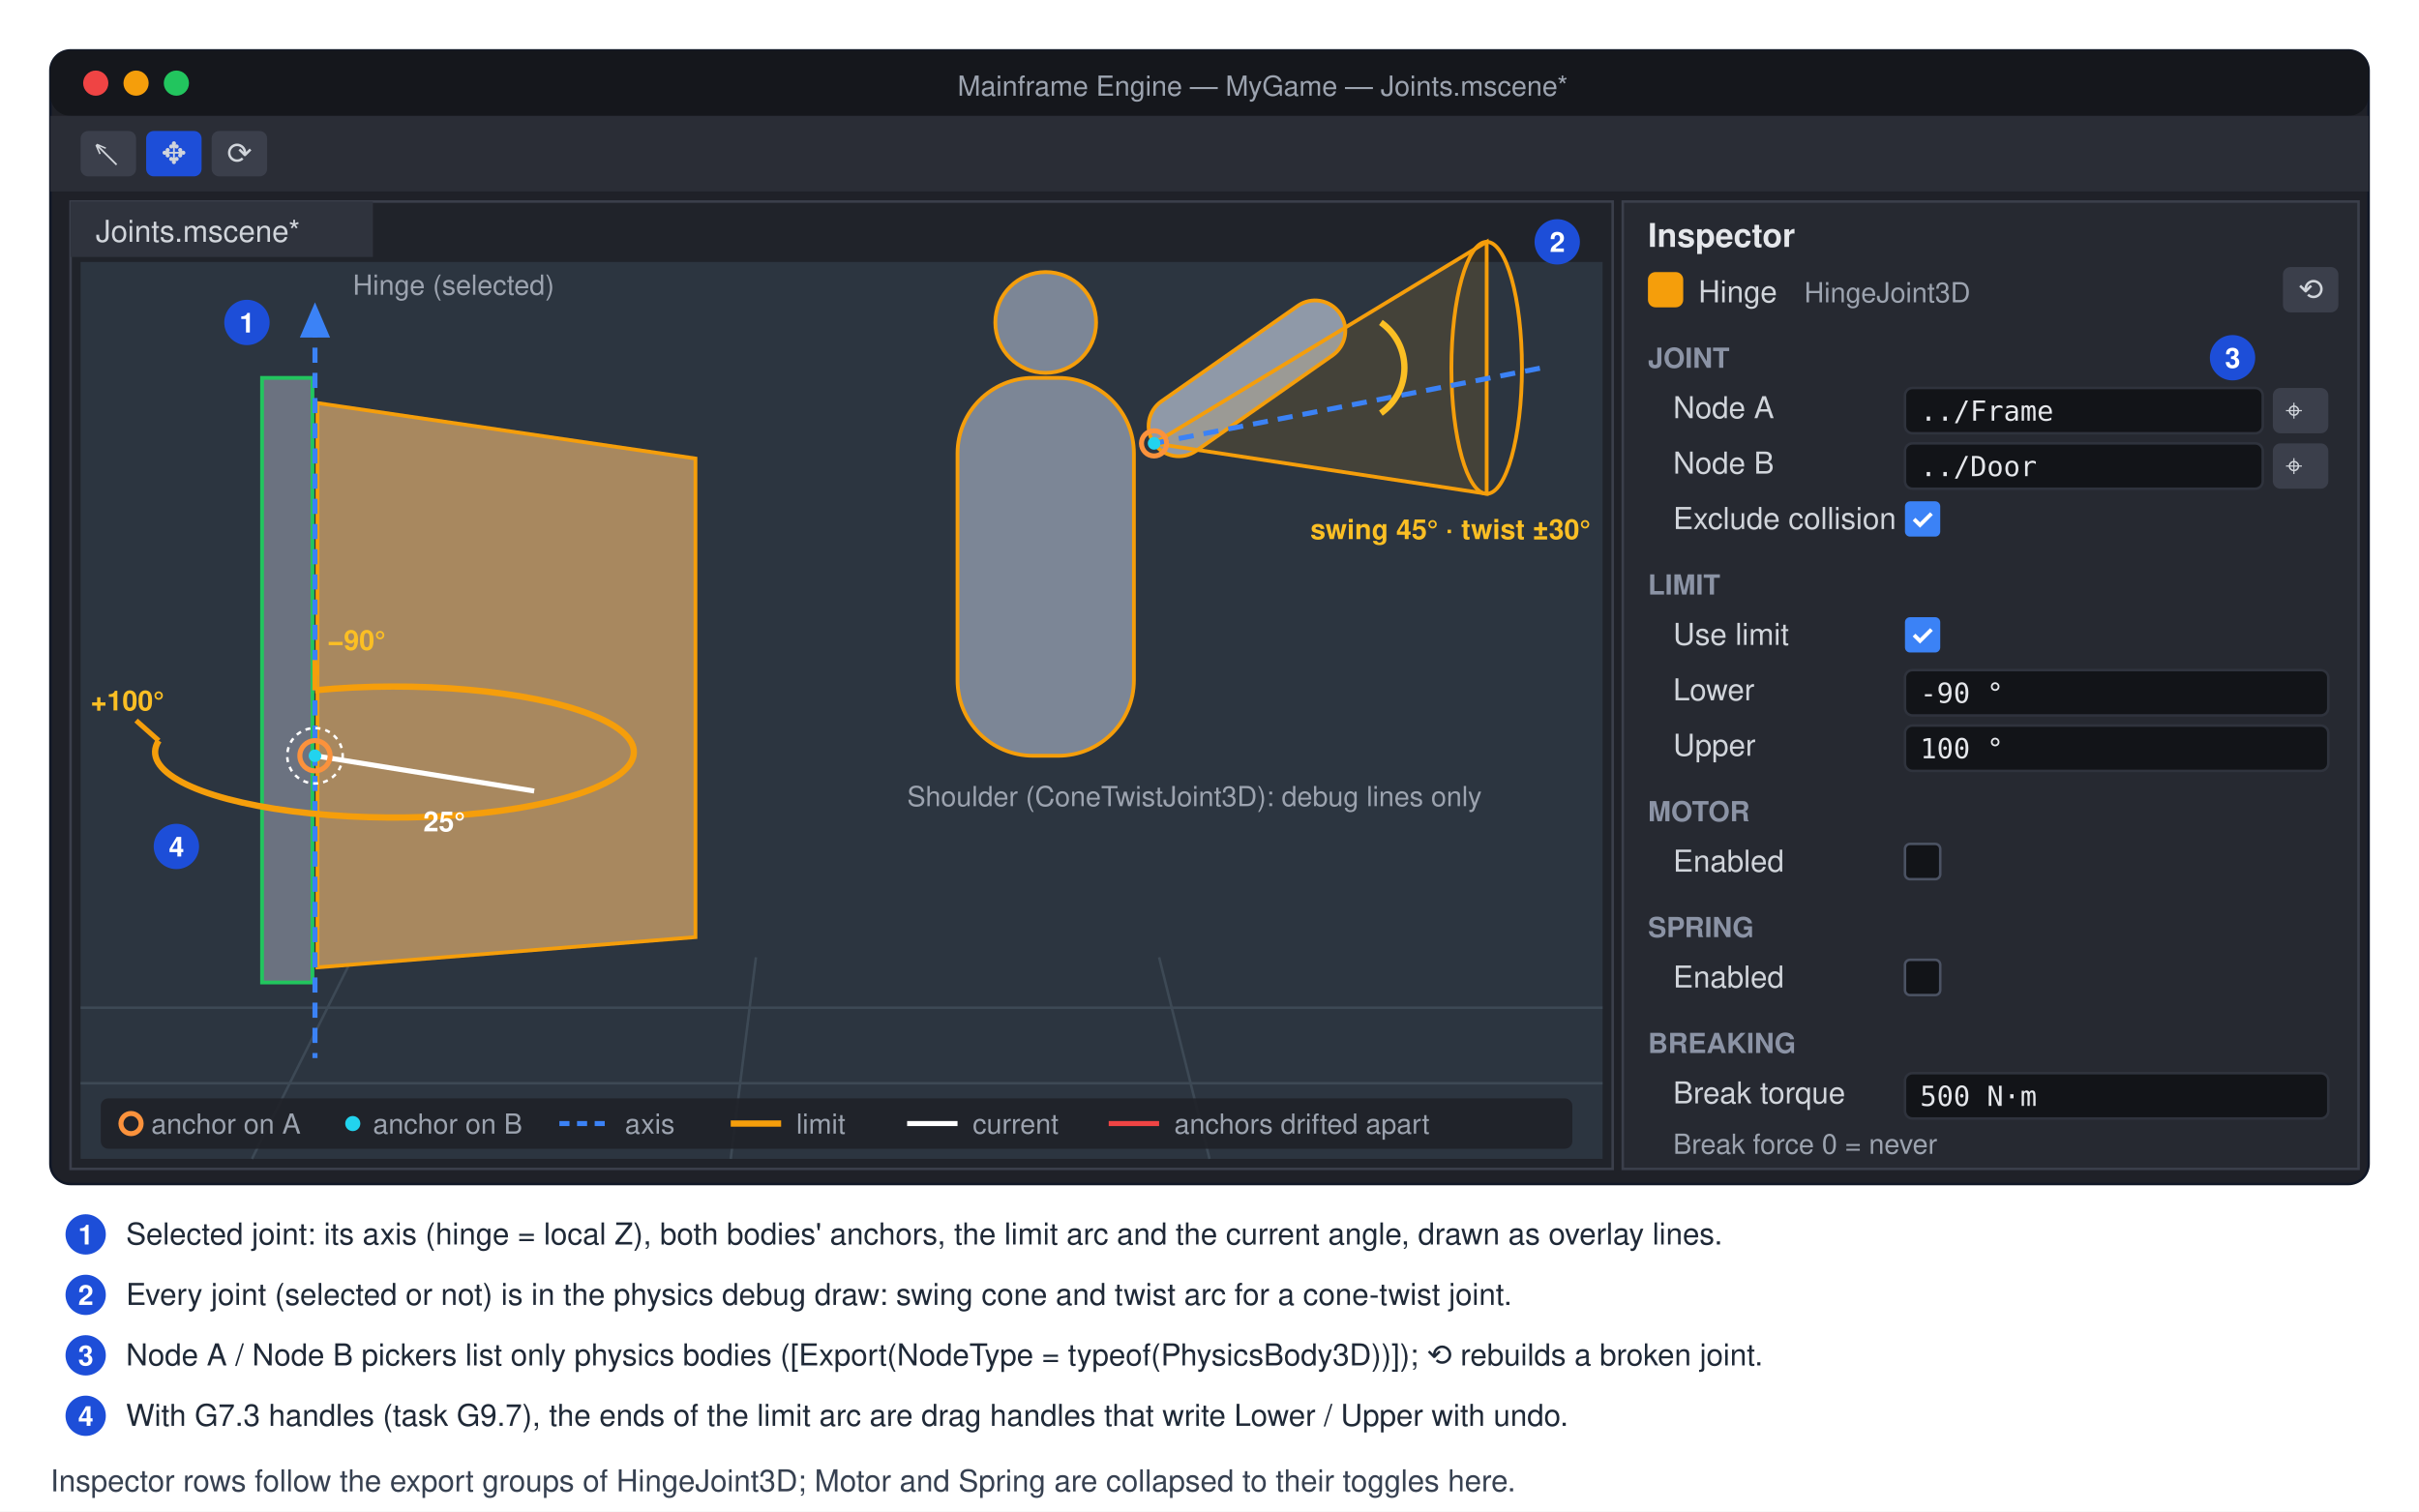
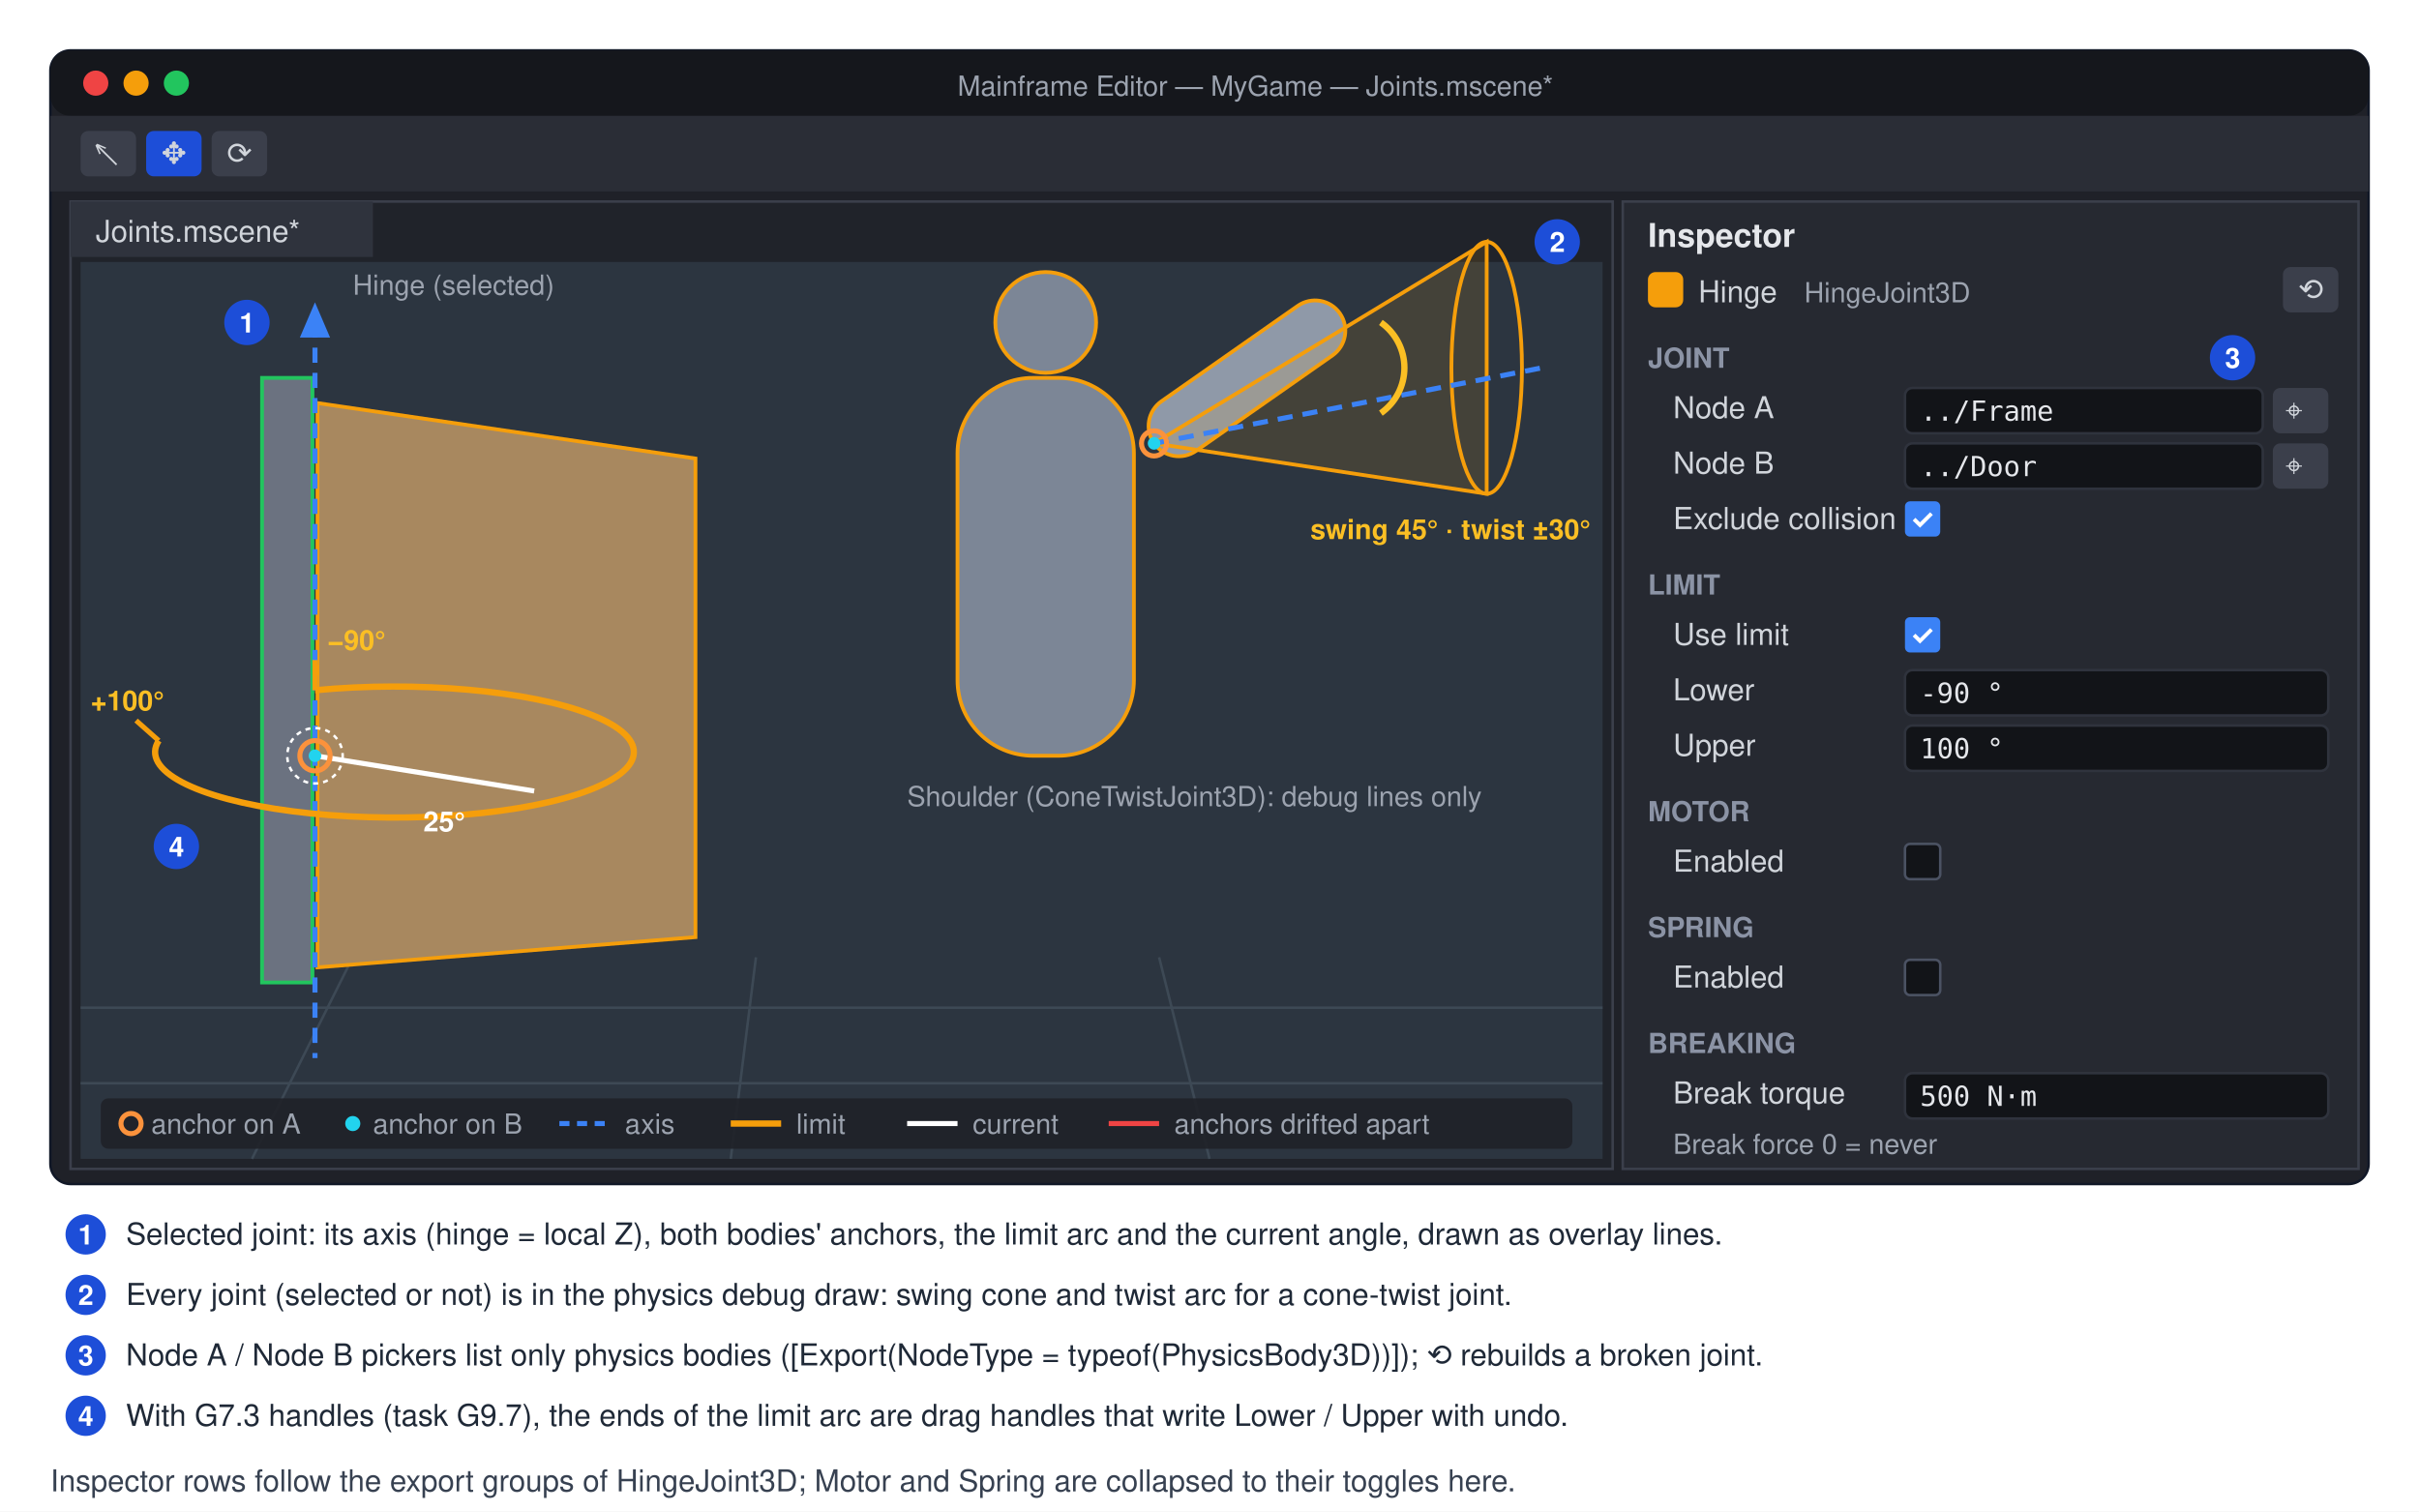
<svg xmlns="http://www.w3.org/2000/svg" viewBox="0 0 960 600" font-family="-apple-system, 'Segoe UI', Helvetica, Arial, sans-serif" font-size="13">
  <rect width="960" height="600" fill="#ffffff" />
  <style>
    .hdr{font-weight:600;font-size:13px;fill:#e5e7eb}
    .t{fill:#d1d5db;font-size:12px}
    .s{fill:#9ca3af;font-size:11px}
    .m{font-family:ui-monospace, Menlo, Consolas, monospace;font-size:11px;fill:#e5e7eb}
    .grp{fill:#8b93a5;font-size:11px;font-weight:600}
    .cap{fill:#374151;font-size:12px}
    .leg{fill:#1f2937;font-size:12px}
    .badge{fill:#1d4ed8}
    .bt{fill:#ffffff;font-size:11px;font-weight:700}
    .gl{font-size:11px;font-weight:600}
  </style>
  <rect x="20" y="20" width="920" height="450" rx="8" fill="#1f2128" stroke="#111827" />
  <rect x="20" y="20" width="920" height="26" rx="8" fill="#15171c" />
  <circle cx="38" cy="33" r="5" fill="#ef4444" />
  <circle cx="54" cy="33" r="5" fill="#f59e0b" />
  <circle cx="70" cy="33" r="5" fill="#22c55e" />
-   <text x="380" y="38" class="s">Mainframe Engine — MyGame — Joints.mscene*</text>
+   <text x="380" y="38" class="s">Mainframe Editor — MyGame — Joints.mscene*</text>
  <rect x="20" y="46" width="920" height="30" fill="#2a2d36" />
  <rect x="32" y="52" width="22" height="18" rx="3" fill="#3b3f4b" />
  <text x="38" y="65" class="t">↖</text>
  <rect x="58" y="52" width="22" height="18" rx="3" fill="#1d4ed8" />
  <text x="64" y="65" class="t">✥</text>
  <rect x="84" y="52" width="22" height="18" rx="3" fill="#3b3f4b" />
  <text x="90" y="65" class="t">⟳</text>
  <rect x="28" y="80" width="612" height="384" fill="#20232a" stroke="#3b3f4b" />
  <rect x="28" y="80" width="120" height="22" fill="#2f333d" />
  <text x="38" y="96" class="t">Joints.mscene*</text>
  <rect x="32" y="104" width="604" height="356" fill="#2c3540" />
  <g stroke="#3d4955" stroke-width="1">
    <line x1="32" y1="400" x2="636" y2="400" />
    <line x1="32" y1="430" x2="636" y2="430" />
    <line x1="140" y1="380" x2="100" y2="460" />
    <line x1="300" y1="380" x2="290" y2="460" />
    <line x1="460" y1="380" x2="480" y2="460" />
  </g>
  <rect x="104" y="150" width="20" height="240" fill="#6b7280" stroke="#22c55e" stroke-width="1.5" />
  <polygon points="126,160 276,182 276,372 126,384" fill="#a8885f" stroke="#f59e0b" stroke-width="1.5" />
  <line x1="125" y1="128" x2="125" y2="420" stroke="#3b82f6" stroke-width="2" stroke-dasharray="6 4" />
  <polygon points="119,134 125,120 131,134" fill="#3b82f6" />
  <path d="M 125 300 m 0 -26 A 95 26 0 1 1 63 294" fill="none" stroke="#f59e0b" stroke-width="2.5" />
  <line x1="125" y1="274" x2="125" y2="262" stroke="#f59e0b" stroke-width="2" />
  <line x1="63" y1="294" x2="54" y2="286" stroke="#f59e0b" stroke-width="2" />
  <text x="130" y="258" class="gl" fill="#fbbf24">−90°</text>
  <text x="36" y="282" class="gl" fill="#fbbf24">+100°</text>
  <line x1="125" y1="300" x2="212" y2="314" stroke="#ffffff" stroke-width="2" />
  <text x="168" y="330" class="gl" fill="#ffffff">25°</text>
  <circle cx="125" cy="300" r="6" fill="none" stroke="#fb923c" stroke-width="2" />
  <circle cx="125" cy="300" r="2.5" fill="#22d3ee" />
  <circle cx="125" cy="300" r="11" fill="none" stroke="#ffffff" stroke-width="1" stroke-dasharray="2 2" />
  <text x="140" y="117" class="s">Hinge (selected)</text>
  <rect x="380" y="150" width="70" height="150" rx="30" fill="#7c8696" stroke="#f59e0b" stroke-width="1.5" />
  <circle cx="415" cy="128" r="20" fill="#7c8696" stroke="#f59e0b" stroke-width="1.5" />
  <g transform="rotate(-35 458 176)">
    <rect x="458" y="164" width="90" height="24" rx="12" fill="#8f99a8" stroke="#f59e0b" stroke-width="1.5" />
  </g>
  <polygon points="458,176 590,96 590,196" fill="#f59e0b" fill-opacity="0.12" stroke="#f59e0b" stroke-width="1.5" />
  <ellipse cx="590" cy="146" rx="14" ry="50" fill="none" stroke="#f59e0b" stroke-width="1.5" />
  <line x1="458" y1="176" x2="612" y2="146" stroke="#3b82f6" stroke-width="2" stroke-dasharray="6 4" />
  <path d="M 548 128 A 22 22 0 0 1 548 164" fill="none" stroke="#fbbf24" stroke-width="2.5" />
  <text x="520" y="214" class="gl" fill="#fbbf24">swing 45° · twist ±30°</text>
  <circle cx="458" cy="176" r="5" fill="none" stroke="#fb923c" stroke-width="2" />
  <circle cx="458" cy="176" r="2.5" fill="#22d3ee" />
  <text x="360" y="320" class="s">Shoulder (ConeTwistJoint3D): debug lines only</text>
  <g>
    <rect x="40" y="436" width="584" height="20" rx="3" fill="#1f2128" opacity="0.9" />
    <circle cx="52" cy="446" r="4" fill="none" stroke="#fb923c" stroke-width="2" />
    <text x="60" y="450" class="s">anchor on A</text>
    <circle cx="140" cy="446" r="3" fill="#22d3ee" />
    <text x="148" y="450" class="s">anchor on B</text>
    <line x1="222" y1="446" x2="242" y2="446" stroke="#3b82f6" stroke-width="2" stroke-dasharray="4 3" />
    <text x="248" y="450" class="s">axis</text>
    <line x1="290" y1="446" x2="310" y2="446" stroke="#f59e0b" stroke-width="2.5" />
    <text x="316" y="450" class="s">limit</text>
    <line x1="360" y1="446" x2="380" y2="446" stroke="#ffffff" stroke-width="2" />
    <text x="386" y="450" class="s">current</text>
    <line x1="440" y1="446" x2="460" y2="446" stroke="#ef4444" stroke-width="2" />
    <text x="466" y="450" class="s">anchors drifted apart</text>
  </g>
  <rect x="644" y="80" width="292" height="384" fill="#262931" stroke="#3b3f4b" />
  <text x="654" y="98" class="hdr">Inspector</text>
  <rect x="654" y="108" width="14" height="14" rx="3" fill="#f59e0b" />
  <text x="674" y="120" class="t">Hinge</text>
  <text x="716" y="120" class="s">HingeJoint3D</text>
  <rect x="906" y="106" width="22" height="18" rx="3" fill="#3b3f4b" />
  <text x="912" y="119" class="t">⟲</text>
  <text x="654" y="146" class="grp">JOINT</text>
  <text x="664" y="166" class="t">Node A</text>
  <rect x="756" y="154" width="142" height="18" rx="3" fill="#121418" stroke="#2f333d" />
  <text x="762" y="167" class="m">../Frame</text>
  <rect x="902" y="154" width="22" height="18" rx="3" fill="#3b3f4b" />
  <text x="907" y="167" class="t">⌖</text>
  <text x="664" y="188" class="t">Node B</text>
  <rect x="756" y="176" width="142" height="18" rx="3" fill="#121418" stroke="#2f333d" />
  <text x="762" y="189" class="m">../Door</text>
  <rect x="902" y="176" width="22" height="18" rx="3" fill="#3b3f4b" />
  <text x="907" y="189" class="t">⌖</text>
  <text x="664" y="210" class="t">Exclude collision</text>
  <rect x="756" y="199" width="14" height="14" rx="2" fill="#3b82f6" />
  <text x="758" y="210" class="bt">✓</text>
  <text x="654" y="236" class="grp">LIMIT</text>
  <text x="664" y="256" class="t">Use limit</text>
  <rect x="756" y="245" width="14" height="14" rx="2" fill="#3b82f6" />
  <text x="758" y="256" class="bt">✓</text>
  <text x="664" y="278" class="t">Lower</text>
  <rect x="756" y="266" width="168" height="18" rx="3" fill="#121418" stroke="#2f333d" />
  <text x="762" y="279" class="m">-90 °</text>
  <text x="664" y="300" class="t">Upper</text>
  <rect x="756" y="288" width="168" height="18" rx="3" fill="#121418" stroke="#2f333d" />
  <text x="762" y="301" class="m">100 °</text>
  <text x="654" y="326" class="grp">MOTOR</text>
  <text x="664" y="346" class="t">Enabled</text>
  <rect x="756" y="335" width="14" height="14" rx="2" fill="#121418" stroke="#4b5263" />
  <text x="654" y="372" class="grp">SPRING</text>
  <text x="664" y="392" class="t">Enabled</text>
  <rect x="756" y="381" width="14" height="14" rx="2" fill="#121418" stroke="#4b5263" />
  <text x="654" y="418" class="grp">BREAKING</text>
  <text x="664" y="438" class="t">Break torque</text>
  <rect x="756" y="426" width="168" height="18" rx="3" fill="#121418" stroke="#2f333d" />
  <text x="762" y="439" class="m">500 N·m</text>
  <text x="664" y="458" class="s">Break force 0 = never</text>
  <circle cx="98" cy="128" r="9" class="badge" />
  <text x="95" y="132" class="bt">1</text>
  <circle cx="618" cy="96" r="9" class="badge" />
  <text x="615" y="100" class="bt">2</text>
  <circle cx="886" cy="142" r="9" class="badge" />
  <text x="883" y="146" class="bt">3</text>
  <circle cx="70" cy="336" r="9" class="badge" />
  <text x="67" y="340" class="bt">4</text>
  <g>
    <circle cx="34" cy="490" r="8" class="badge" />
    <text x="31" y="494" class="bt">1</text>
    <text x="50" y="494" class="leg">Selected joint: its axis (hinge = local Z), both bodies' anchors, the limit arc and the current angle, drawn as overlay lines.</text>
    <circle cx="34" cy="514" r="8" class="badge" />
    <text x="31" y="518" class="bt">2</text>
    <text x="50" y="518" class="leg">Every joint (selected or not) is in the physics debug draw: swing cone and twist arc for a cone-twist joint.</text>
    <circle cx="34" cy="538" r="8" class="badge" />
    <text x="31" y="542" class="bt">3</text>
    <text x="50" y="542" class="leg">Node A / Node B pickers list only physics bodies ([Export(NodeType = typeof(PhysicsBody3D))]); ⟲ rebuilds a broken joint.</text>
    <circle cx="34" cy="562" r="8" class="badge" />
    <text x="31" y="566" class="bt">4</text>
    <text x="50" y="566" class="leg">With G7.3 handles (task G9.7), the ends of the limit arc are drag handles that write Lower / Upper with undo.</text>
  </g>
  <text x="20" y="592" class="cap">Inspector rows follow the export groups of HingeJoint3D; Motor and Spring are collapsed to their toggles here.</text>
</svg>
